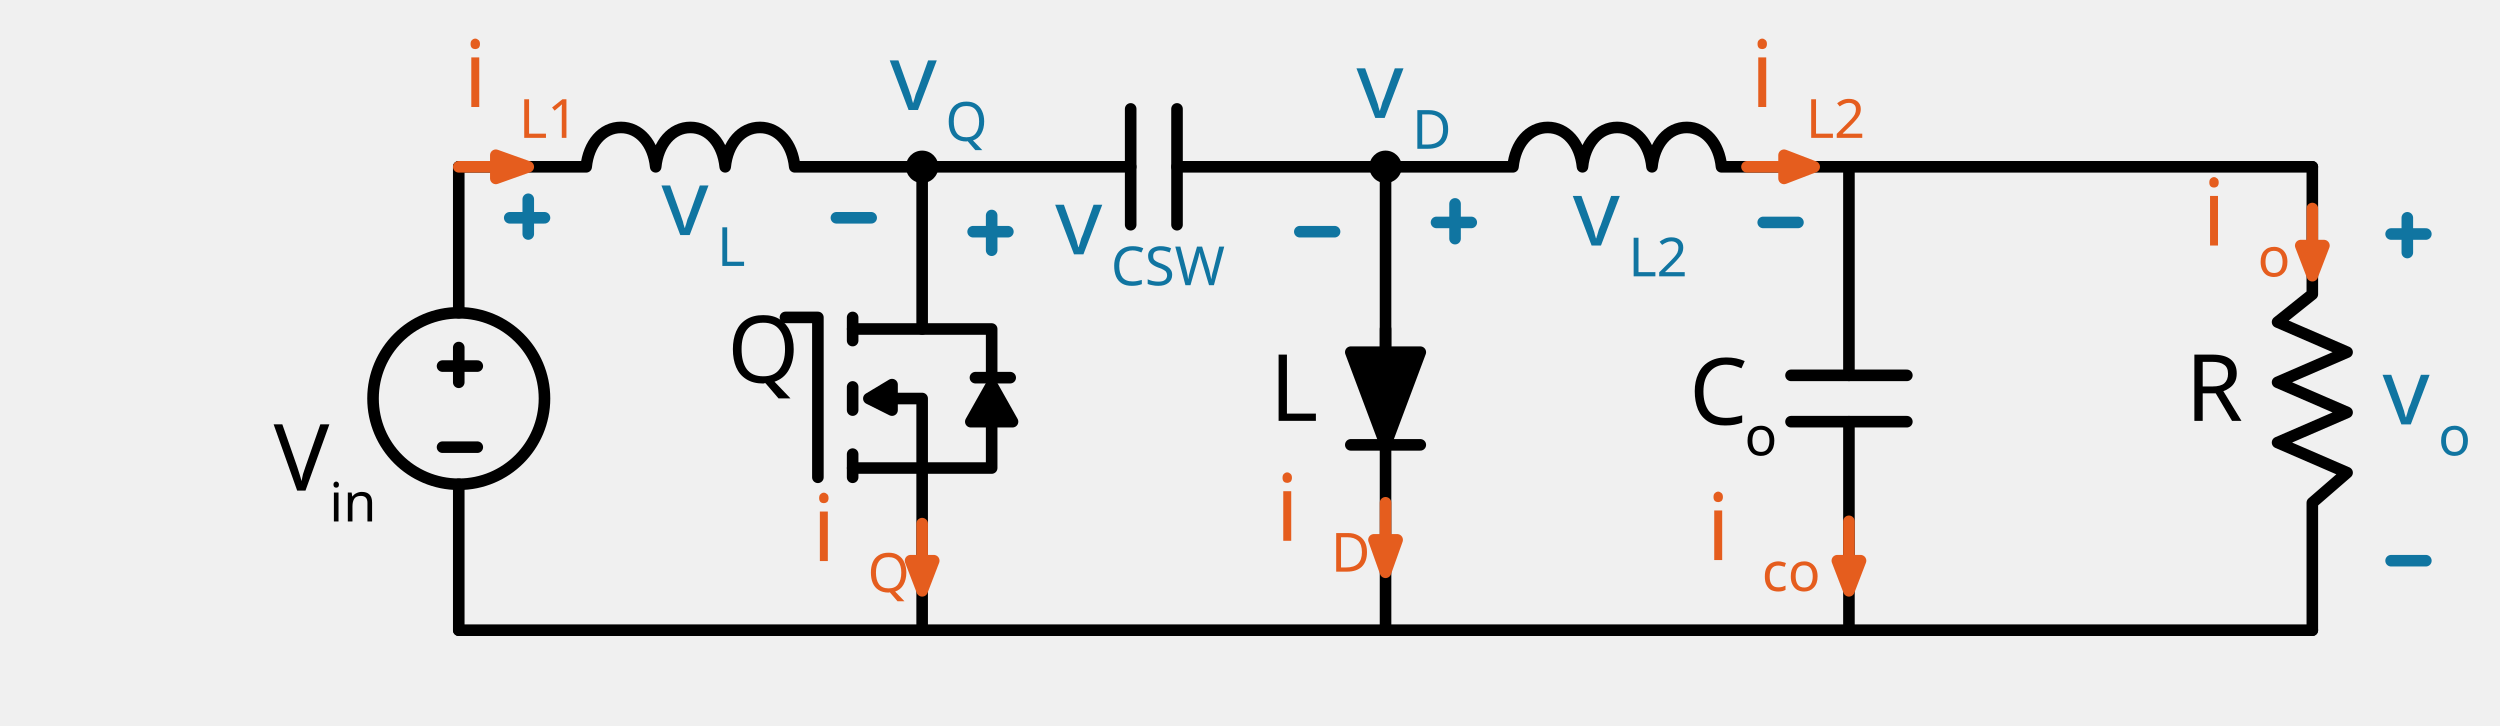
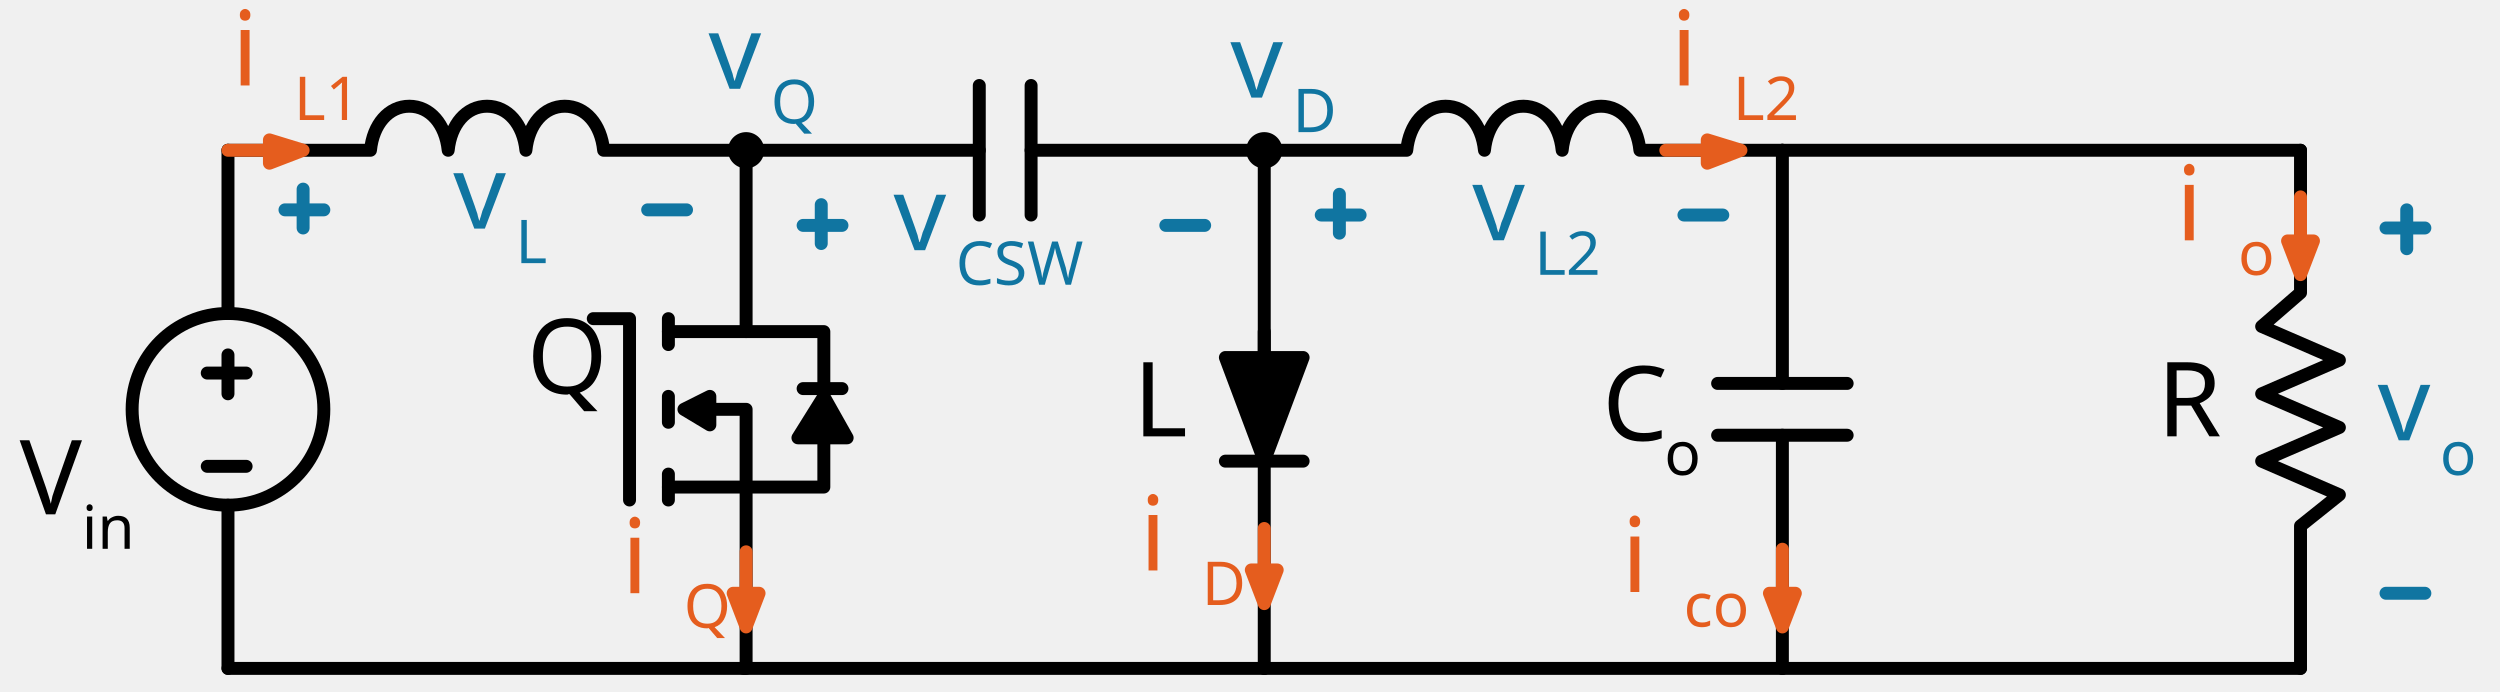
- <svg xmlns="http://www.w3.org/2000/svg" version="1.1" x="0px" y="0px" width="107.9px" height="31.3px" viewBox="0 0 107.9 31.3" style="enable-background:new 0 0 107.9 31.3;" xml:space="preserve">
+ <svg xmlns="http://www.w3.org/2000/svg" version="1.1" x="0px" y="0px" width="96.5px" height="26.7px" viewBox="0 0 96.5 26.7" style="enable-background:new 0 0 96.5 26.7;" xml:space="preserve">
  <style type="text/css">
	.st0{display:none;}
	.st1{display:inline;}
	.st2{fill:none;stroke:#6A93BF;stroke-width:0.25;stroke-linecap:round;stroke-linejoin:round;stroke-miterlimit:10;}
	
		.st3{display:inline;fill:none;stroke:#6A93BF;stroke-width:0.25;stroke-linecap:round;stroke-linejoin:round;stroke-miterlimit:10;}
	.st4{fill:none;stroke:#FC8754;stroke-width:2;stroke-miterlimit:10;}
	.st5{fill:#FFFFFF;stroke:#000000;stroke-miterlimit:10;}
	.st6{fill:none;stroke:#CAEAFF;stroke-linecap:square;stroke-miterlimit:10;}
	.st7{fill:#CAEAFF;}
	.st8{opacity:0.3;fill:#F21616;}
	.st9{fill:none;stroke:#CAEAFF;stroke-linecap:round;stroke-miterlimit:10;}
	.st10{fill:#FC8754;}
	.st11{fill:none;stroke:#000000;stroke-miterlimit:10;}
	.st12{fill:none;stroke:#000000;stroke-width:0.5;stroke-linecap:round;stroke-linejoin:round;stroke-miterlimit:10;}
	.st13{stroke:#000000;stroke-width:0.5;stroke-linecap:round;stroke-linejoin:round;stroke-miterlimit:10;}
	.st14{font-family:'Courier-Bold';}
	.st15{font-size:4px;}
	.st16{fill:#E55D1E;}
	.st17{fill:#E55D1E;stroke:#E55D1E;stroke-width:0.5;stroke-linecap:round;stroke-linejoin:round;stroke-miterlimit:10;}
	.st18{fill:none;stroke:#E55D1E;stroke-width:0.5;stroke-linecap:round;stroke-linejoin:round;stroke-miterlimit:10;}
	.st19{fill:none;}
	.st20{fill:none;stroke:#1075A1;stroke-width:0.5;stroke-linecap:round;stroke-linejoin:round;stroke-miterlimit:10;}
	.st21{fill:none;stroke:#000000;stroke-width:0.25;stroke-miterlimit:10;}
	.st22{fill:#1075A1;}
</style>
  <g id="Layer_2">
</g>
  <g id="Layer_1">
    <g>
-       <line class="st12" x1="19.8" y1="27.2" x2="39.8" y2="27.2" />
-       <path class="st12" d="M39.8,7.2l-5.5,0c-0.1-1-0.7-1.7-1.5-1.7c-0.8,0-1.4,0.7-1.5,1.7c-0.1-1-0.7-1.7-1.5-1.7s-1.4,0.7-1.5,1.7    c-0.1-1-0.7-1.7-1.5-1.7s-1.4,0.7-1.5,1.7l-5.5,0" />
+       <line class="st12" x1="8.8" y1="25.8" x2="28.7" y2="25.8" />
+       <path class="st12" d="M28.8,5.8l-5.5,0c-0.1-1-0.7-1.7-1.5-1.7s-1.4,0.7-1.5,1.7c-0.1-1-0.7-1.7-1.5-1.7s-1.4,0.7-1.5,1.7    c-0.1-1-0.7-1.7-1.5-1.7c-0.8,0-1.4,0.7-1.5,1.7l-5.5,0" />
      <g>
-         <polyline class="st12" points="36.8,14.2 39.8,14.2 39.8,7.2    " />
-         <polyline class="st12" points="37.8,17.2 39.8,17.2 39.8,20.2    " />
-         <polyline class="st12" points="36.8,20.2 39.8,20.2 39.8,27.2    " />
-         <line class="st12" x1="36.8" y1="20.6" x2="36.8" y2="19.6" />
-         <line class="st12" x1="36.8" y1="17.7" x2="36.8" y2="16.7" />
-         <line class="st12" x1="36.8" y1="14.7" x2="36.8" y2="13.7" />
-         <polygon class="st12" points="37.5,17.2 38.5,17.7 38.5,16.6    " />
-         <line class="st12" x1="42.1" y1="16.3" x2="43.6" y2="16.3" />
-         <polygon class="st13" points="42.8,16.6 41.9,18.2 43.7,18.2    " />
-         <polyline class="st12" points="35.3,20.6 35.3,13.7 33.9,13.7    " />
-         <polyline class="st12" points="39.8,20.2 42.8,20.2 42.8,18    " />
-         <polyline class="st12" points="39.8,14.2 42.8,14.2 42.8,16.3    " />
+         <polyline class="st12" points="25.8,12.8 28.8,12.8 28.8,5.8    " />
+         <polyline class="st12" points="26.8,15.8 28.8,15.8 28.8,18.8    " />
+         <polyline class="st12" points="25.8,18.8 28.8,18.8 28.8,25.8    " />
+         <line class="st12" x1="25.8" y1="19.3" x2="25.8" y2="18.3" />
+         <line class="st12" x1="25.8" y1="16.3" x2="25.8" y2="15.3" />
+         <line class="st12" x1="25.8" y1="13.3" x2="25.8" y2="12.3" />
+         <polygon class="st12" points="26.4,15.8 27.4,16.4 27.4,15.3    " />
+         <line class="st12" x1="31" y1="15" x2="32.5" y2="15" />
+         <polygon class="st13" points="31.8,15.3 30.8,16.9 32.7,16.9    " />
+         <polyline class="st12" points="24.3,19.3 24.3,12.3 22.9,12.3    " />
+         <polyline class="st12" points="28.8,18.8 31.8,18.8 31.8,16.7    " />
+         <polyline class="st12" points="28.8,12.8 31.8,12.8 31.8,15    " />
      </g>
    </g>
-     <text transform="matrix(1 0 0 1 11.8098 21.1733)" class="st14 st15">V</text>
-     <text transform="matrix(0.583 0 0 0.583 14.2102 22.5053)" class="st14 st15">in</text>
-     <text transform="matrix(1 0 0 1 31.3814 16.5065)" class="st14 st15">Q</text>
+     <text transform="matrix(1 0 0 1 0.7583 19.8528)" class="st14 st15">V</text>
+     <text transform="matrix(0.583 0 0 0.583 3.1587 21.1849)" class="st14 st15">in</text>
+     <text transform="matrix(1 0 0 1 20.3299 15.186)" class="st14 st15">Q</text>
    <g>
-       <text transform="matrix(1 0 0 1 35.0416 24.2169)" class="st16 st14 st15">i</text>
-       <text transform="matrix(0.583 0 0 0.583 37.442 25.5489)" class="st16 st14 st15">Q</text>
+       <text transform="matrix(1 0 0 1 23.9901 22.8964)" class="st16 st14 st15">i</text>
+       <text transform="matrix(0.583 0 0 0.583 26.3905 24.2284)" class="st16 st14 st15">Q</text>
      <g>
-         <polygon class="st17" points="39.8,25.5 39.3,24.2 40.3,24.2    " />
+         <polygon class="st17" points="28.8,24.2 28.3,22.9 29.3,22.9    " />
      </g>
-       <line class="st18" x1="39.8" y1="22.6" x2="39.8" y2="24.8" />
+       <line class="st18" x1="28.8" y1="21.3" x2="28.8" y2="23.5" />
    </g>
    <g>
-       <line class="st12" x1="19.8" y1="13.5" x2="19.8" y2="7.2" />
-       <line class="st12" x1="19.8" y1="27.2" x2="19.8" y2="20.9" />
-       <circle class="st12" cx="19.8" cy="17.2" r="3.7" />
+       <line class="st12" x1="8.8" y1="12.1" x2="8.8" y2="5.8" />
+       <line class="st12" x1="8.8" y1="25.8" x2="8.8" y2="19.5" />
+       <circle class="st12" cx="8.8" cy="15.8" r="3.7" />
      <g>
-         <line class="st12" x1="19.8" y1="15" x2="19.8" y2="16.5" />
-         <line class="st12" x1="20.6" y1="15.8" x2="19.1" y2="15.8" />
-         <line class="st12" x1="20.6" y1="19.3" x2="19.1" y2="19.3" />
+         <line class="st12" x1="8.8" y1="13.7" x2="8.8" y2="15.2" />
+         <line class="st12" x1="9.5" y1="14.4" x2="8" y2="14.4" />
+         <line class="st12" x1="9.5" y1="18" x2="8" y2="18" />
      </g>
    </g>
    <g>
-       <line class="st19" x1="19.8" y1="9.4" x2="39.8" y2="9.4" />
-       <text transform="matrix(1 0 0 1 28.5479 10.1458)" class="st22 st14 st15">v</text>
-       <text transform="matrix(0.583 0 0 0.583 30.9483 11.4778)" class="st22 st14 st15">L</text>
-       <line class="st20" x1="22" y1="9.4" x2="23.5" y2="9.4" />
-       <line class="st20" x1="22.8" y1="8.6" x2="22.8" y2="10.1" />
-       <line class="st20" x1="37.6" y1="9.4" x2="36.1" y2="9.4" />
+       <line class="st19" x1="8.7" y1="8.1" x2="28.7" y2="8.1" />
+       <text transform="matrix(1 0 0 1 17.4964 8.8253)" class="st22 st14 st15">v</text>
+       <text transform="matrix(0.583 0 0 0.583 19.8968 10.1573)" class="st22 st14 st15">L</text>
+       <line class="st20" x1="11" y1="8.1" x2="12.5" y2="8.1" />
+       <line class="st20" x1="11.7" y1="7.3" x2="11.7" y2="8.8" />
+       <line class="st20" x1="26.5" y1="8.1" x2="25" y2="8.1" />
    </g>
    <g>
-       <text transform="matrix(1 0 0 1 58.5443 5.089)" class="st22 st14 st15">v</text>
-       <text transform="matrix(0.583 0 0 0.583 60.9447 6.4211)" class="st22 st14 st15">D</text>
-       <circle id="XMLID_00000160899339993906798160000011124390096643899276_" cx="59.8" cy="7.2" r="0.7" />
+       <text transform="matrix(1 0 0 1 47.4928 3.7686)" class="st22 st14 st15">v</text>
+       <text transform="matrix(0.583 0 0 0.583 49.8932 5.1006)" class="st22 st14 st15">D</text>
+       <circle id="XMLID_00000160899339993906798160000011124390096643899276_" cx="48.8" cy="5.8" r="0.7" />
    </g>
    <g>
-       <text transform="matrix(1 0 0 1 38.4007 4.747)" class="st22 st14 st15">v</text>
-       <text transform="matrix(0.583 0 0 0.583 40.801 6.079)" class="st22 st14 st15">Q</text>
-       <circle id="XMLID_00000137818357688776314510000011062575290492067493_" cx="39.8" cy="7.2" r="0.7" />
+       <text transform="matrix(1 0 0 1 27.3492 3.4265)" class="st22 st14 st15">v</text>
+       <text transform="matrix(0.583 0 0 0.583 29.7495 4.7586)" class="st22 st14 st15">Q</text>
+       <circle id="XMLID_00000137818357688776314510000011062575290492067493_" cx="28.8" cy="5.8" r="0.7" />
    </g>
    <g>
      <g>
-         <line class="st12" x1="79.8" y1="27.2" x2="99.8" y2="27.2" />
-         <path class="st12" d="M79.8,7.2l-5.5,0c-0.1-1-0.7-1.7-1.5-1.7c-0.8,0-1.4,0.7-1.5,1.7c-0.1-1-0.7-1.7-1.5-1.7     c-0.8,0-1.4,0.7-1.5,1.7c-0.1-1-0.7-1.7-1.5-1.7c-0.8,0-1.4,0.7-1.5,1.7l-5.5,0" />
-         <polyline class="st12" points="99.8,27.2 99.8,21.7 101.3,20.4 98.3,19.1 101.3,17.8 98.3,16.5 101.3,15.2 98.3,13.9 99.8,12.7      99.8,7.2    " />
+         <line class="st12" x1="68.8" y1="25.8" x2="88.8" y2="25.8" />
+         <path class="st12" d="M68.8,5.8l-5.5,0c-0.1-1-0.7-1.7-1.5-1.7s-1.4,0.7-1.5,1.7c-0.1-1-0.7-1.7-1.5-1.7s-1.4,0.7-1.5,1.7     c-0.1-1-0.7-1.7-1.5-1.7s-1.4,0.7-1.5,1.7l-5.5,0" />
+         <polyline class="st12" points="88.8,25.8 88.8,20.3 90.3,19.1 87.3,17.8 90.3,16.5 87.3,15.2 90.3,13.9 87.3,12.6 88.8,11.3      88.8,5.8    " />
        <g>
-           <line class="st12" x1="79.8" y1="16.2" x2="79.8" y2="7.2" />
-           <line class="st12" x1="79.8" y1="27.2" x2="79.8" y2="18.2" />
-           <line class="st12" x1="77.3" y1="18.2" x2="82.3" y2="18.2" />
-           <line class="st12" x1="77.3" y1="16.2" x2="82.3" y2="16.2" />
+           <line class="st12" x1="68.8" y1="14.8" x2="68.8" y2="5.8" />
+           <line class="st12" x1="68.8" y1="25.8" x2="68.8" y2="16.8" />
+           <line class="st12" x1="66.3" y1="16.8" x2="71.3" y2="16.8" />
+           <line class="st12" x1="66.3" y1="14.8" x2="71.3" y2="14.8" />
        </g>
        <g>
          <g>
-             <line class="st13" x1="59.8" y1="18.2" x2="59.8" y2="27.2" />
-             <line class="st13" x1="59.8" y1="7.2" x2="59.8" y2="16.2" />
+             <line class="st13" x1="48.8" y1="16.8" x2="48.8" y2="25.8" />
+             <line class="st13" x1="48.8" y1="5.8" x2="48.8" y2="14.8" />
          </g>
          <g>
-             <line class="st13" x1="61.3" y1="19.2" x2="58.3" y2="19.2" />
-             <polygon class="st13" points="59.8,19.2 61.3,15.2 58.3,15.2      " />
+             <line class="st13" x1="50.3" y1="17.8" x2="47.3" y2="17.8" />
+             <polygon class="st13" points="48.8,17.8 50.3,13.8 47.3,13.8      " />
          </g>
-           <line class="st13" x1="59.8" y1="18.2" x2="59.8" y2="14.2" />
+           <line class="st13" x1="48.8" y1="16.8" x2="48.8" y2="12.8" />
        </g>
-         <line class="st12" x1="59.8" y1="27.2" x2="79.8" y2="27.2" />
-         <line class="st12" x1="79.8" y1="7.2" x2="99.8" y2="7.2" />
+         <line class="st12" x1="48.8" y1="25.8" x2="68.8" y2="25.8" />
+         <line class="st12" x1="68.8" y1="5.8" x2="88.8" y2="5.8" />
      </g>
-       <text transform="matrix(1 0 0 1 54.7938 18.1638)" class="st14 st15">L</text>
+       <text transform="matrix(1 0 0 1 43.7423 16.8434)" class="st14 st15">L</text>
      <g>
-         <text transform="matrix(1 0 0 1 72.8954 18.3175)" class="st14 st15">C</text>
-         <text transform="matrix(0.583 0 0 0.583 75.2958 19.6496)" class="st14 st15">o</text>
+         <text transform="matrix(1 0 0 1 61.8439 16.9971)" class="st14 st15">C</text>
+         <text transform="matrix(0.583 0 0 0.583 64.2443 18.3291)" class="st14 st15">o</text>
      </g>
      <g>
-         <text transform="matrix(1 0 0 1 94.3187 18.164)" class="st14 st15">R</text>
+         <text transform="matrix(1 0 0 1 83.2672 16.8435)" class="st14 st15">R</text>
      </g>
      <g>
-         <text transform="matrix(1 0 0 1 73.6422 24.1713)" class="st16 st14 st15">i</text>
-         <text transform="matrix(0.583 0 0 0.583 76.0426 25.5034)" class="st16 st14 st15">co</text>
+         <text transform="matrix(1 0 0 1 62.5907 22.8509)" class="st16 st14 st15">i</text>
+         <text transform="matrix(0.583 0 0 0.583 64.9911 24.1829)" class="st16 st14 st15">co</text>
        <g>
-           <polygon class="st17" points="79.8,25.5 79.3,24.2 80.3,24.2     " />
+           <polygon class="st17" points="68.8,24.2 68.3,22.9 69.3,22.9     " />
        </g>
-         <line class="st18" x1="79.8" y1="22.5" x2="79.8" y2="24.8" />
+         <line class="st18" x1="68.8" y1="21.2" x2="68.8" y2="23.4" />
      </g>
      <g>
-         <text transform="matrix(1 0 0 1 95.0413 10.5962)" class="st16 st14 st15">i</text>
-         <text transform="matrix(0.583 0 0 0.583 97.4416 11.9282)" class="st16 st14 st15">o</text>
+         <text transform="matrix(1 0 0 1 83.9897 9.2757)" class="st16 st14 st15">i</text>
+         <text transform="matrix(0.583 0 0 0.583 86.3901 10.6077)" class="st16 st14 st15">o</text>
        <g>
-           <polygon class="st17" points="99.8,11.9 99.3,10.6 100.3,10.6     " />
+           <polygon class="st17" points="88.8,10.6 88.3,9.3 89.3,9.3     " />
        </g>
-         <line class="st18" x1="99.8" y1="9" x2="99.8" y2="11.2" />
+         <line class="st18" x1="88.8" y1="7.6" x2="88.8" y2="9.9" />
      </g>
      <g>
-         <text transform="matrix(1 0 0 1 75.5425 4.6192)" class="st16 st14 st15">i</text>
-         <text transform="matrix(0.583 0 0 0.583 77.9429 5.9512)" class="st16 st14 st15">L2</text>
+         <text transform="matrix(1 0 0 1 64.491 3.2987)" class="st16 st14 st15">i</text>
+         <text transform="matrix(0.583 0 0 0.583 66.8914 4.6308)" class="st16 st14 st15">L2</text>
        <g>
-           <polygon class="st17" points="78.3,7.2 77,7.7 77,6.7     " />
+           <polygon class="st17" points="67.2,5.8 65.9,6.3 65.9,5.4     " />
        </g>
-         <line class="st18" x1="75.4" y1="7.2" x2="77.6" y2="7.2" />
+         <line class="st18" x1="64.3" y1="5.8" x2="66.5" y2="5.8" />
      </g>
      <g>
-         <line class="st19" x1="59.8" y1="9.6" x2="79.8" y2="9.6" />
-         <text transform="matrix(1 0 0 1 67.8803 10.5958)" class="st22 st14 st15">v</text>
-         <text transform="matrix(0.583 0 0 0.583 70.2806 11.9279)" class="st22 st14 st15">L2</text>
-         <line class="st20" x1="62" y1="9.6" x2="63.5" y2="9.6" />
-         <line class="st20" x1="62.8" y1="8.8" x2="62.8" y2="10.3" />
-         <line class="st20" x1="77.6" y1="9.6" x2="76.1" y2="9.6" />
+         <line class="st19" x1="48.8" y1="8.3" x2="68.8" y2="8.3" />
+         <text transform="matrix(1 0 0 1 56.8288 9.2754)" class="st22 st14 st15">v</text>
+         <text transform="matrix(0.583 0 0 0.583 59.2291 10.6074)" class="st22 st14 st15">L2</text>
+         <line class="st20" x1="51" y1="8.3" x2="52.5" y2="8.3" />
+         <line class="st20" x1="51.7" y1="7.5" x2="51.7" y2="9" />
+         <line class="st20" x1="66.5" y1="8.3" x2="65" y2="8.3" />
      </g>
      <g>
-         <line class="st19" x1="39.8" y1="10" x2="59.8" y2="10" />
-         <text transform="matrix(1 0 0 1 45.5418 10.978)" class="st22 st14 st15">v</text>
-         <text transform="matrix(0.583 0 0 0.583 47.9422 12.31)" class="st22 st14 st15">CSW</text>
-         <line class="st20" x1="42" y1="10" x2="43.5" y2="10" />
-         <line class="st20" x1="42.8" y1="9.3" x2="42.8" y2="10.8" />
-         <line class="st20" x1="57.6" y1="10" x2="56.1" y2="10" />
+         <line class="st19" x1="28.7" y1="8.7" x2="48.7" y2="8.7" />
+         <text transform="matrix(1 0 0 1 34.4903 9.6575)" class="st22 st14 st15">v</text>
+         <text transform="matrix(0.583 0 0 0.583 36.8907 10.9895)" class="st22 st14 st15">CSW</text>
+         <line class="st20" x1="31" y1="8.7" x2="32.5" y2="8.7" />
+         <line class="st20" x1="31.7" y1="7.9" x2="31.7" y2="9.4" />
+         <line class="st20" x1="46.5" y1="8.7" x2="45" y2="8.7" />
      </g>
      <g>
-         <text transform="matrix(1 0 0 1 102.8308 18.3177)" class="st22 st14 st15">v</text>
-         <text transform="matrix(0.583 0 0 0.583 105.2312 19.6497)" class="st22 st14 st15">o</text>
-         <line class="st20" x1="103.9" y1="9.4" x2="103.9" y2="10.9" />
-         <line class="st20" x1="104.7" y1="10.1" x2="103.2" y2="10.1" />
-         <line class="st20" x1="104.7" y1="24.2" x2="103.2" y2="24.2" />
+         <text transform="matrix(1 0 0 1 91.7793 16.9972)" class="st22 st14 st15">v</text>
+         <text transform="matrix(0.583 0 0 0.583 94.1797 18.3292)" class="st22 st14 st15">o</text>
+         <line class="st20" x1="92.9" y1="8.1" x2="92.9" y2="9.6" />
+         <line class="st20" x1="93.6" y1="8.8" x2="92.1" y2="8.8" />
+         <line class="st20" x1="93.6" y1="22.9" x2="92.1" y2="22.9" />
      </g>
    </g>
    <g>
-       <line class="st12" x1="50.8" y1="7.2" x2="59.8" y2="7.2" />
-       <line class="st12" x1="39.8" y1="7.2" x2="48.8" y2="7.2" />
-       <line class="st12" x1="48.8" y1="4.7" x2="48.8" y2="9.7" />
-       <line class="st12" x1="50.8" y1="4.7" x2="50.8" y2="9.7" />
+       <line class="st12" x1="39.8" y1="5.8" x2="48.8" y2="5.8" />
+       <line class="st12" x1="28.8" y1="5.8" x2="37.8" y2="5.8" />
+       <line class="st12" x1="37.8" y1="3.3" x2="37.8" y2="8.3" />
+       <line class="st12" x1="39.8" y1="3.3" x2="39.8" y2="8.3" />
    </g>
-     <line class="st12" x1="59.8" y1="27.2" x2="39.8" y2="27.2" />
+     <line class="st12" x1="48.8" y1="25.8" x2="28.7" y2="25.8" />
    <g>
-       <text transform="matrix(1 0 0 1 55.0416 23.3409)" class="st16 st14 st15">i</text>
-       <text transform="matrix(0.583 0 0 0.583 57.442 24.6729)" class="st16 st14 st15">D</text>
+       <text transform="matrix(1 0 0 1 43.9901 22.0204)" class="st16 st14 st15">i</text>
+       <text transform="matrix(0.583 0 0 0.583 46.3905 23.3525)" class="st16 st14 st15">D</text>
      <g>
-         <polygon class="st17" points="59.8,24.7 59.3,23.3 60.3,23.3    " />
+         <polygon class="st17" points="48.8,23.3 48.3,22 49.3,22    " />
      </g>
-       <line class="st18" x1="59.8" y1="21.7" x2="59.8" y2="23.9" />
+       <line class="st18" x1="48.8" y1="20.4" x2="48.8" y2="22.6" />
    </g>
    <g>
-       <text transform="matrix(1 0 0 1 19.9973 4.6192)" class="st16 st14 st15">i</text>
-       <text transform="matrix(0.583 0 0 0.583 22.3977 5.9512)" class="st16 st14 st15">L1</text>
+       <text transform="matrix(1 0 0 1 8.9458 3.2987)" class="st16 st14 st15">i</text>
+       <text transform="matrix(0.583 0 0 0.583 11.3462 4.6308)" class="st16 st14 st15">L1</text>
      <g>
-         <polygon class="st17" points="22.8,7.2 21.4,7.7 21.4,6.7    " />
+         <polygon class="st17" points="11.7,5.8 10.4,6.3 10.4,5.4    " />
      </g>
-       <line class="st18" x1="19.8" y1="7.2" x2="22" y2="7.2" />
+       <line class="st18" x1="8.8" y1="5.8" x2="11" y2="5.8" />
    </g>
  </g>
</svg>
